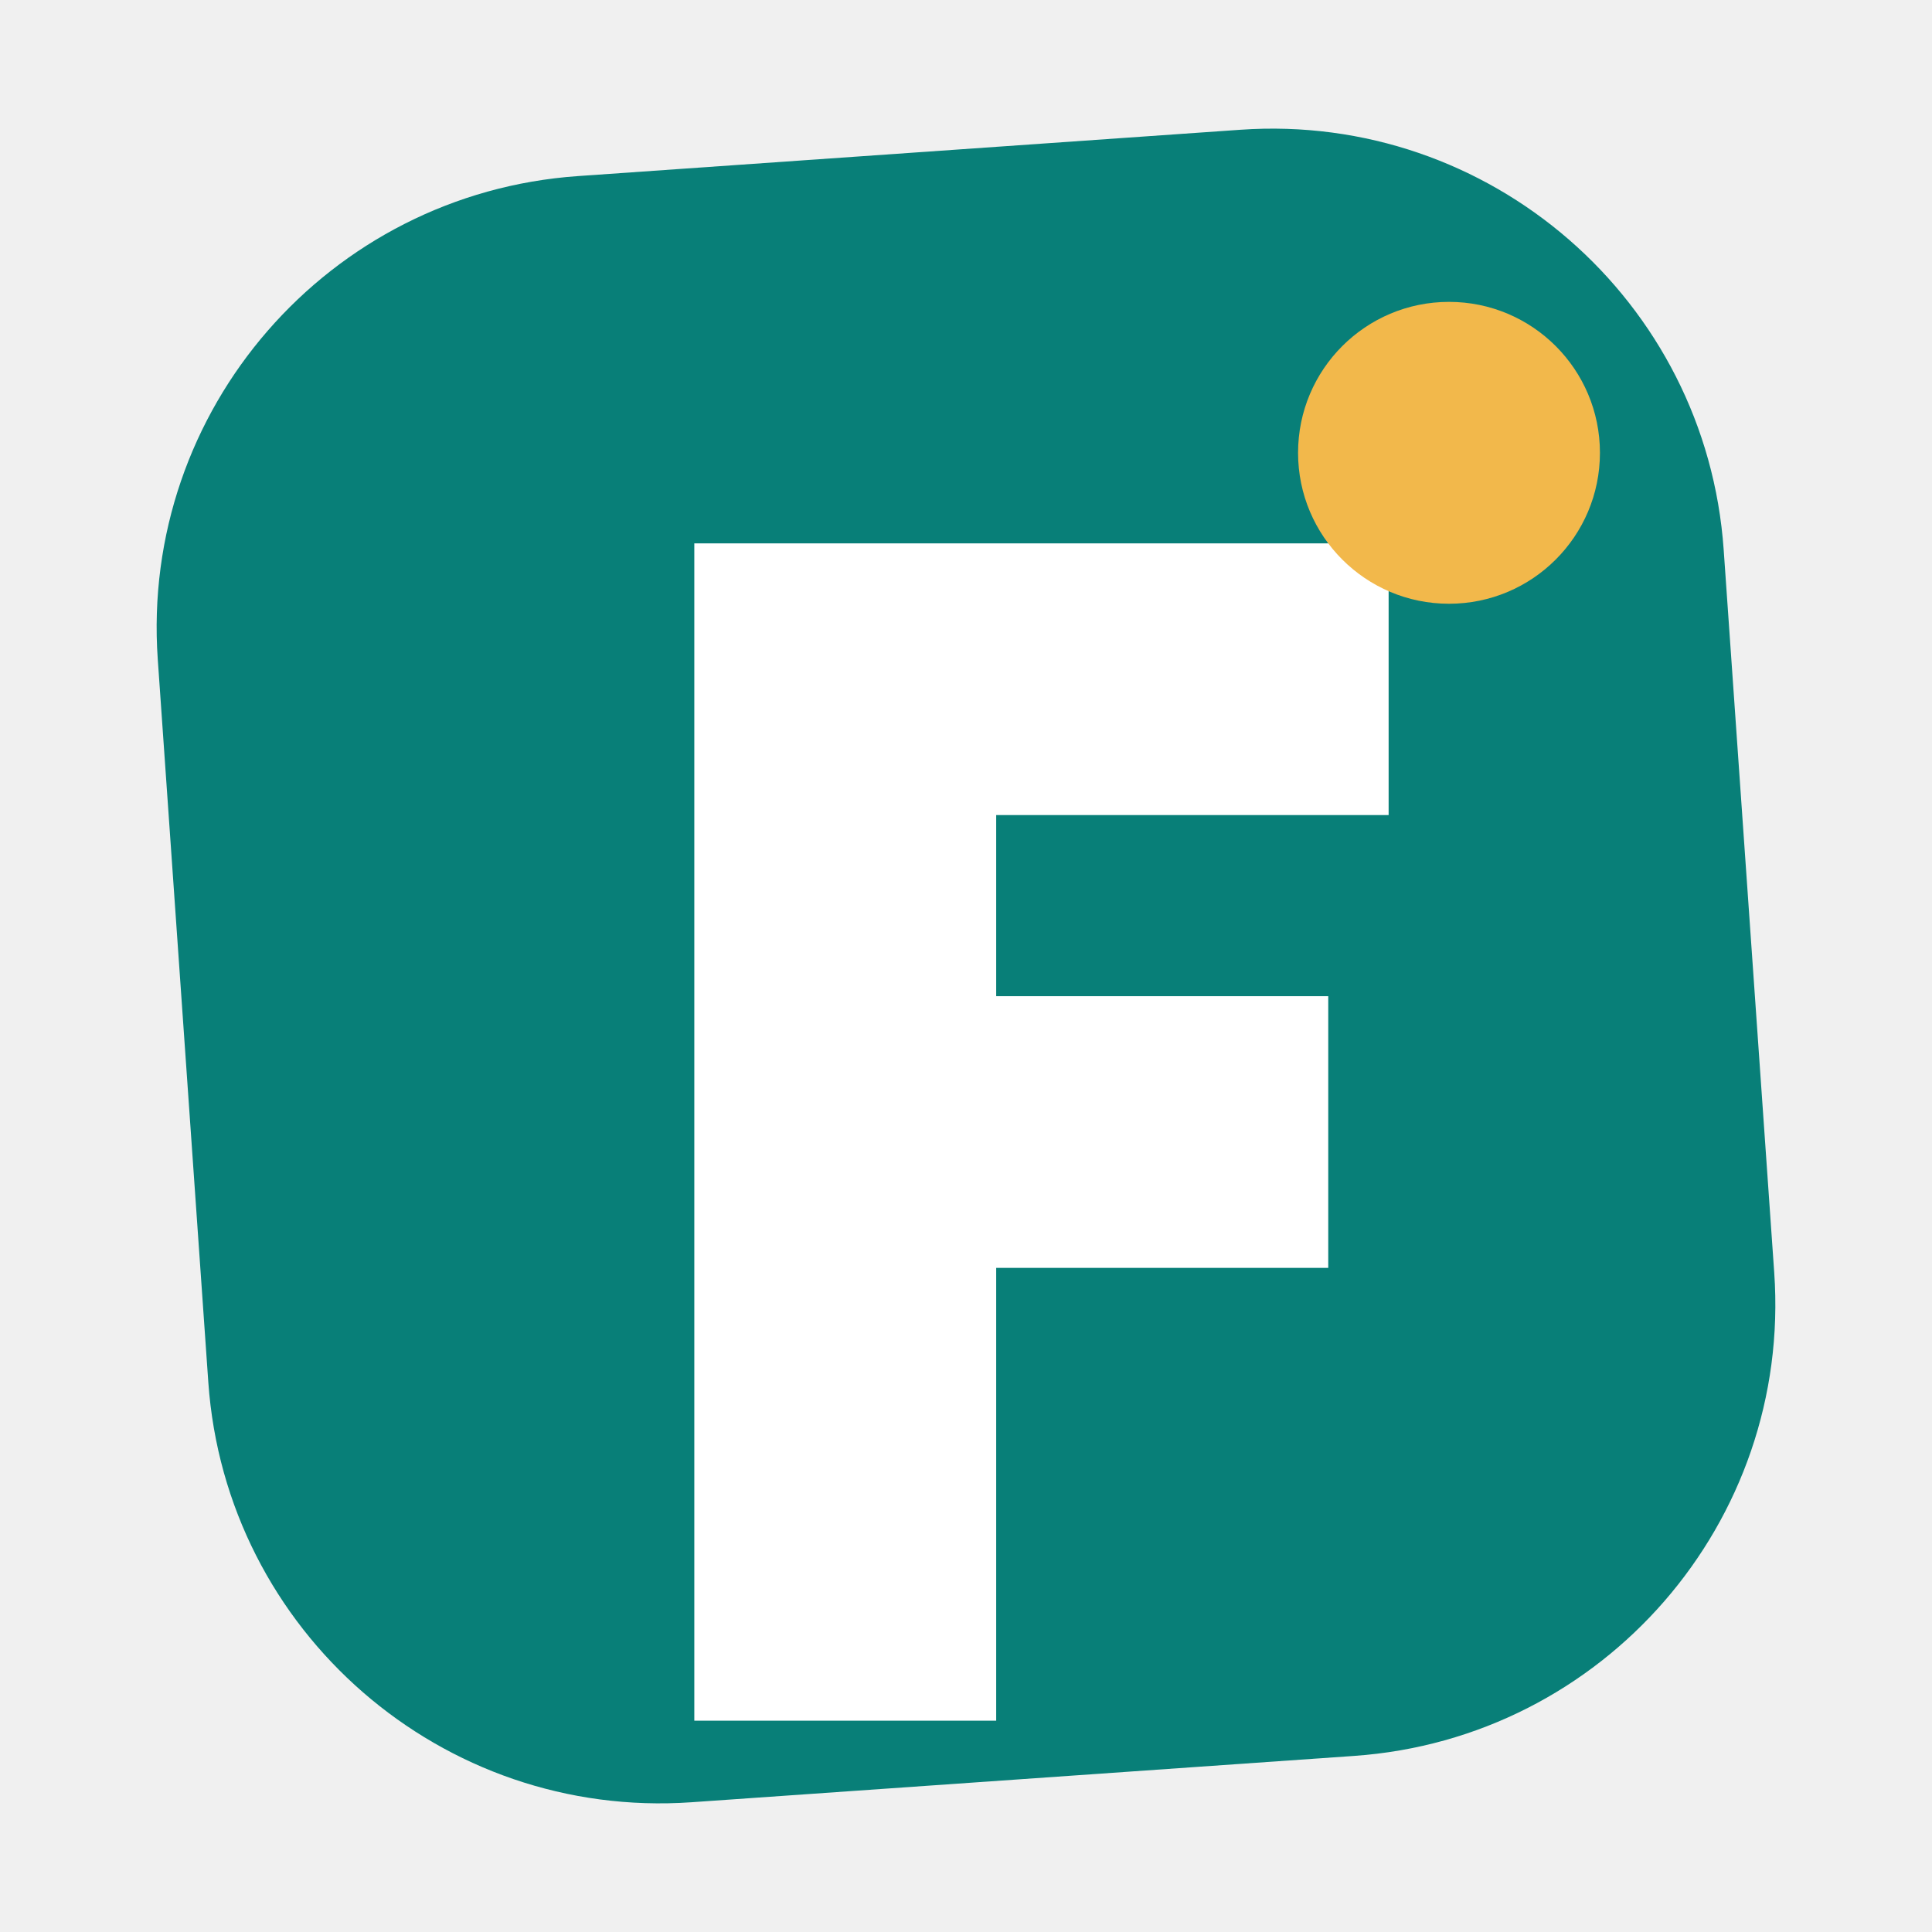
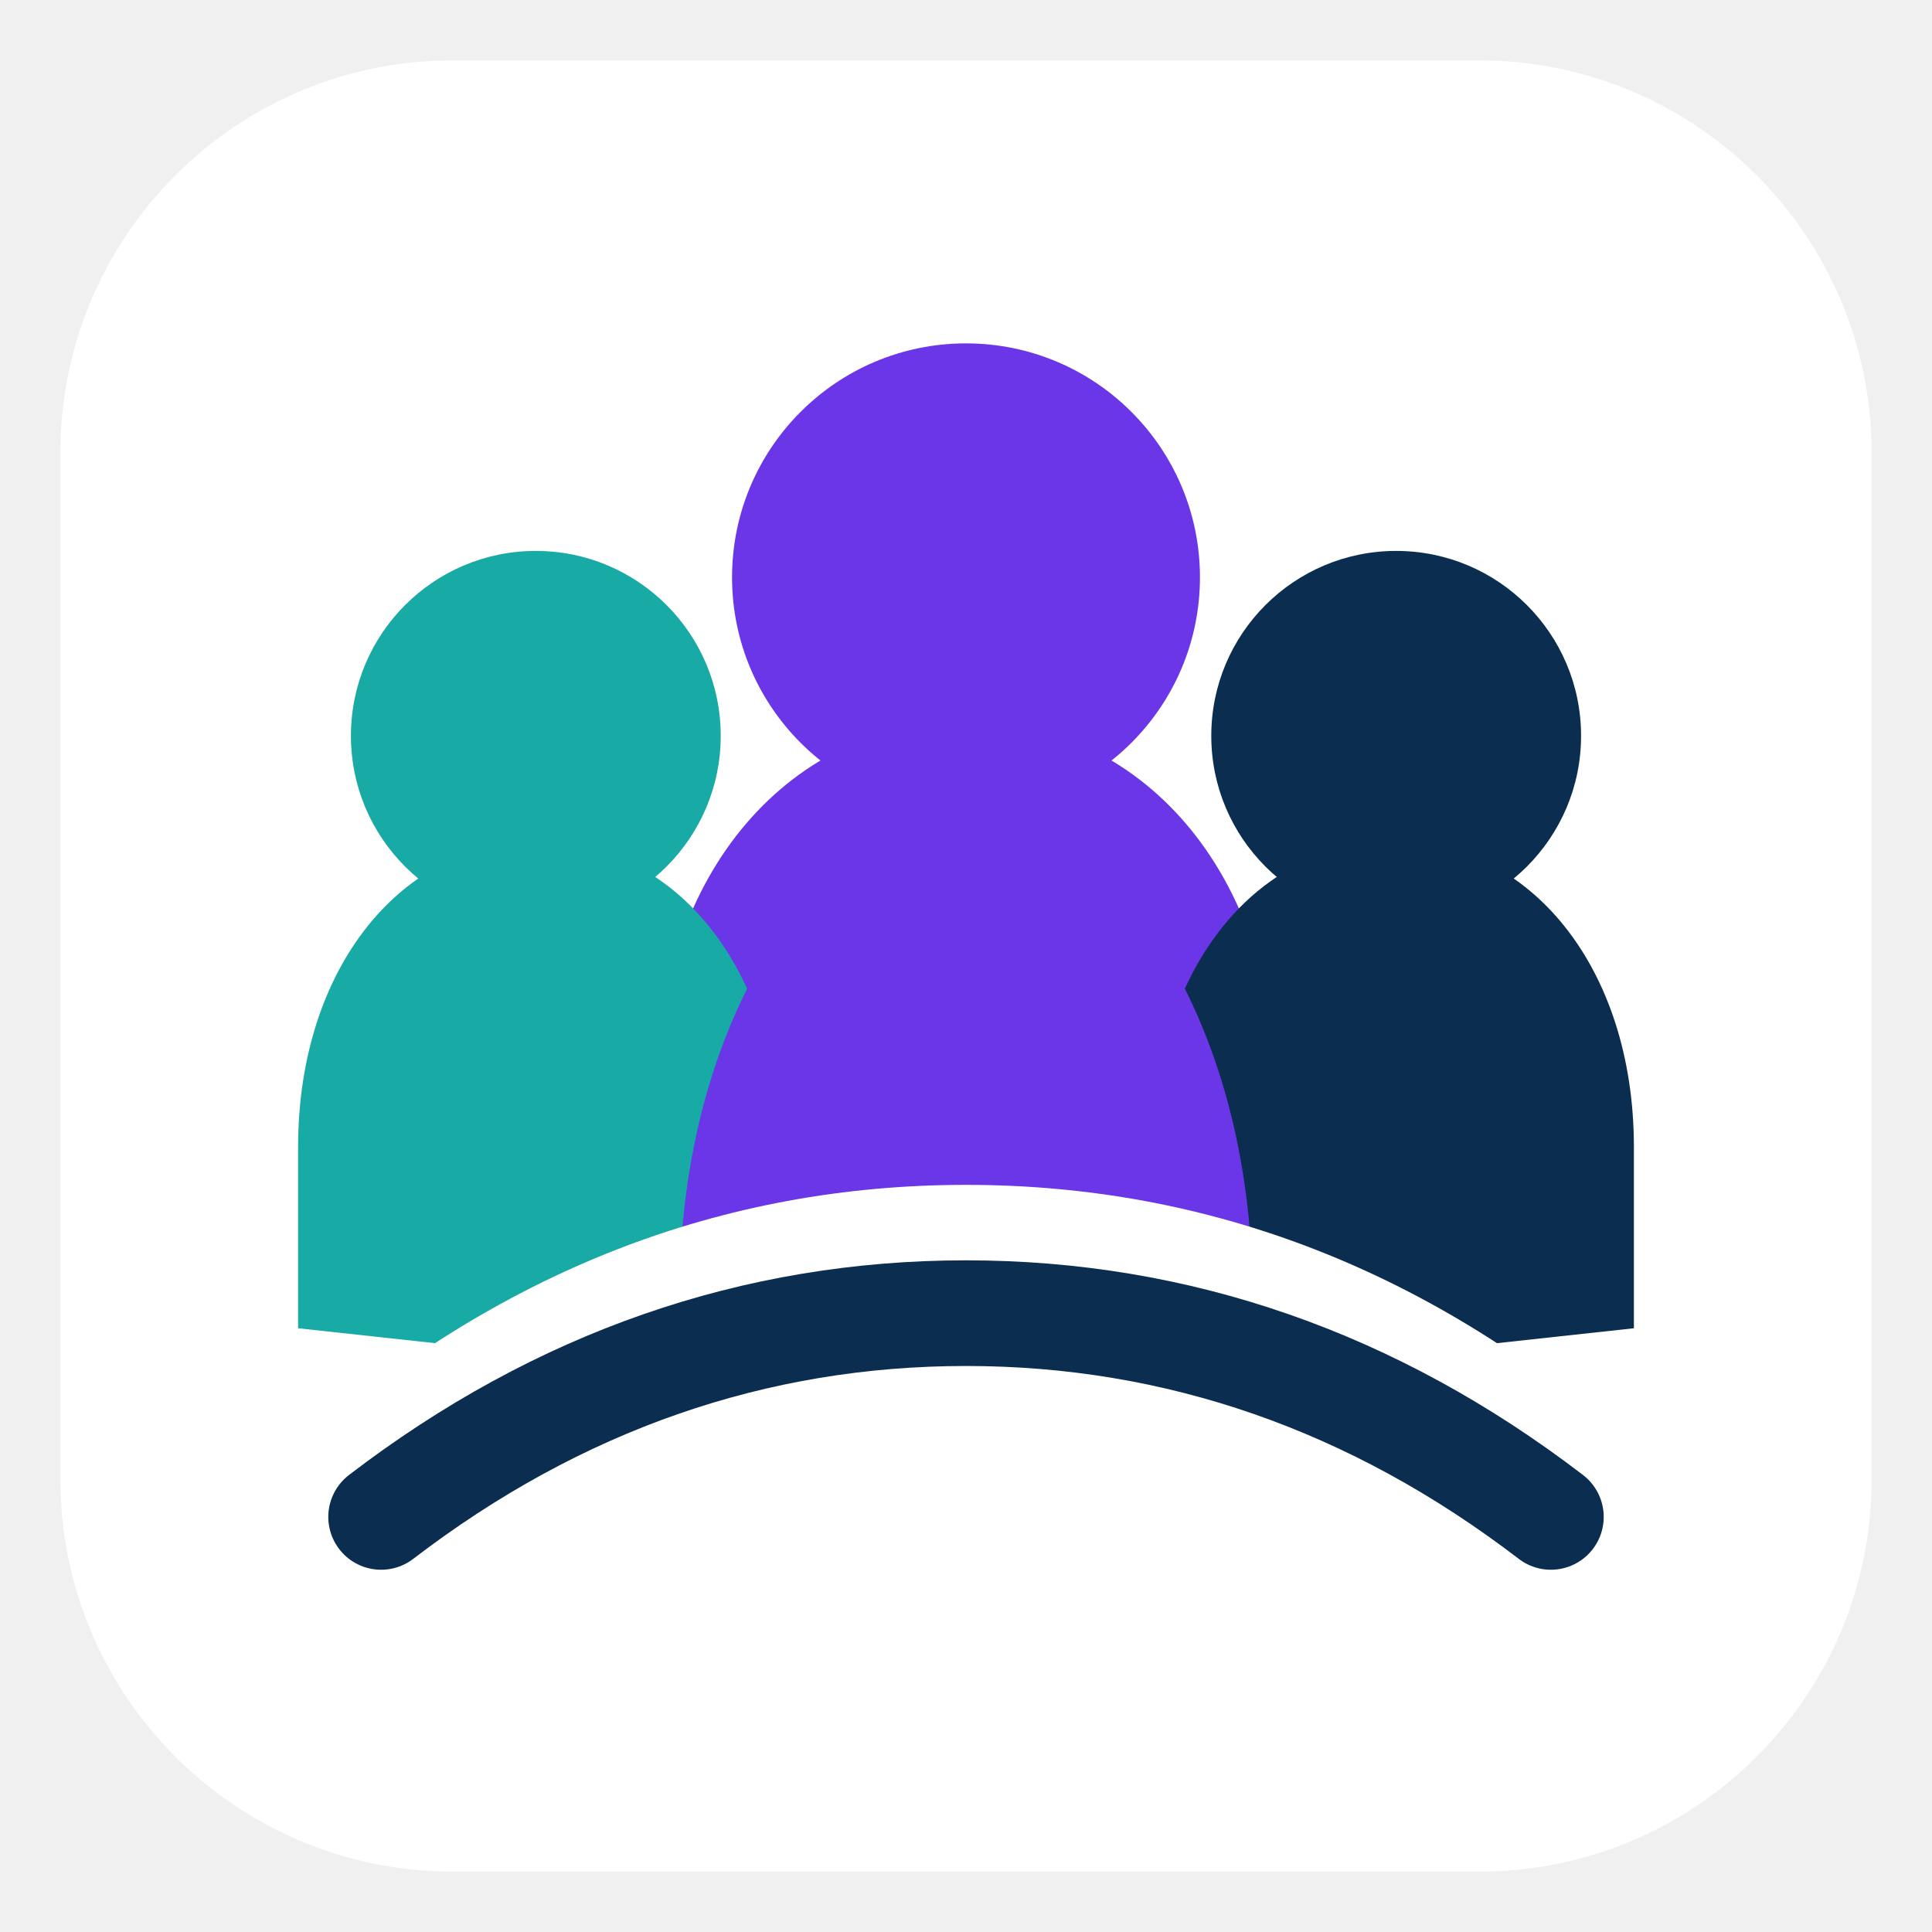
- <svg xmlns="http://www.w3.org/2000/svg" viewBox="0 0 64 64" role="img" aria-label="FundraisingDirectory.net">
-   <rect x="6" y="5" width="52" height="54" rx="15" fill="#087f78" transform="rotate(-4 32 32)" />
-   <path d="M23 18h23v9H33v6h11v9H33v15H23z" fill="#fff" />
-   <circle cx="48" cy="15" r="5" fill="#f2b84b" />
+ <svg xmlns="http://www.w3.org/2000/svg" viewBox="0 0 512 512">
+   <rect x="16" y="16" width="480" height="480" rx="104" fill="#ffffff" />
+   <circle cx="256" cy="153" r="62" fill="#6b35e8" />
+   <circle cx="142" cy="195" r="49" fill="#18aaa4" />
+   <circle cx="370" cy="195" r="49" fill="#0b2d4f" />
+   <path d="M174 344v-55c0-58 36-98 82-98s82 40 82 98v55z" fill="#6b35e8" />
+   <path d="M79 352v-48c0-48 28-81 63-81 25 0 45 15 56 39-12 24-18 52-18 83v18z" fill="#18aaa4" />
+   <path d="M433 352v-48c0-48-28-81-63-81-25 0-45 15-56 39 12 24 18 52 18 83v18z" fill="#0b2d4f" />
+   <path d="M91 397c50-44 105-65 165-65s115 21 165 65" fill="none" stroke="#ffffff" stroke-width="36" stroke-linecap="round" />
+   <path d="M101 402c47-36 99-54 155-54s108 18 155 54" fill="none" stroke="#0b2d4f" stroke-width="28" stroke-linecap="round" />
</svg>
